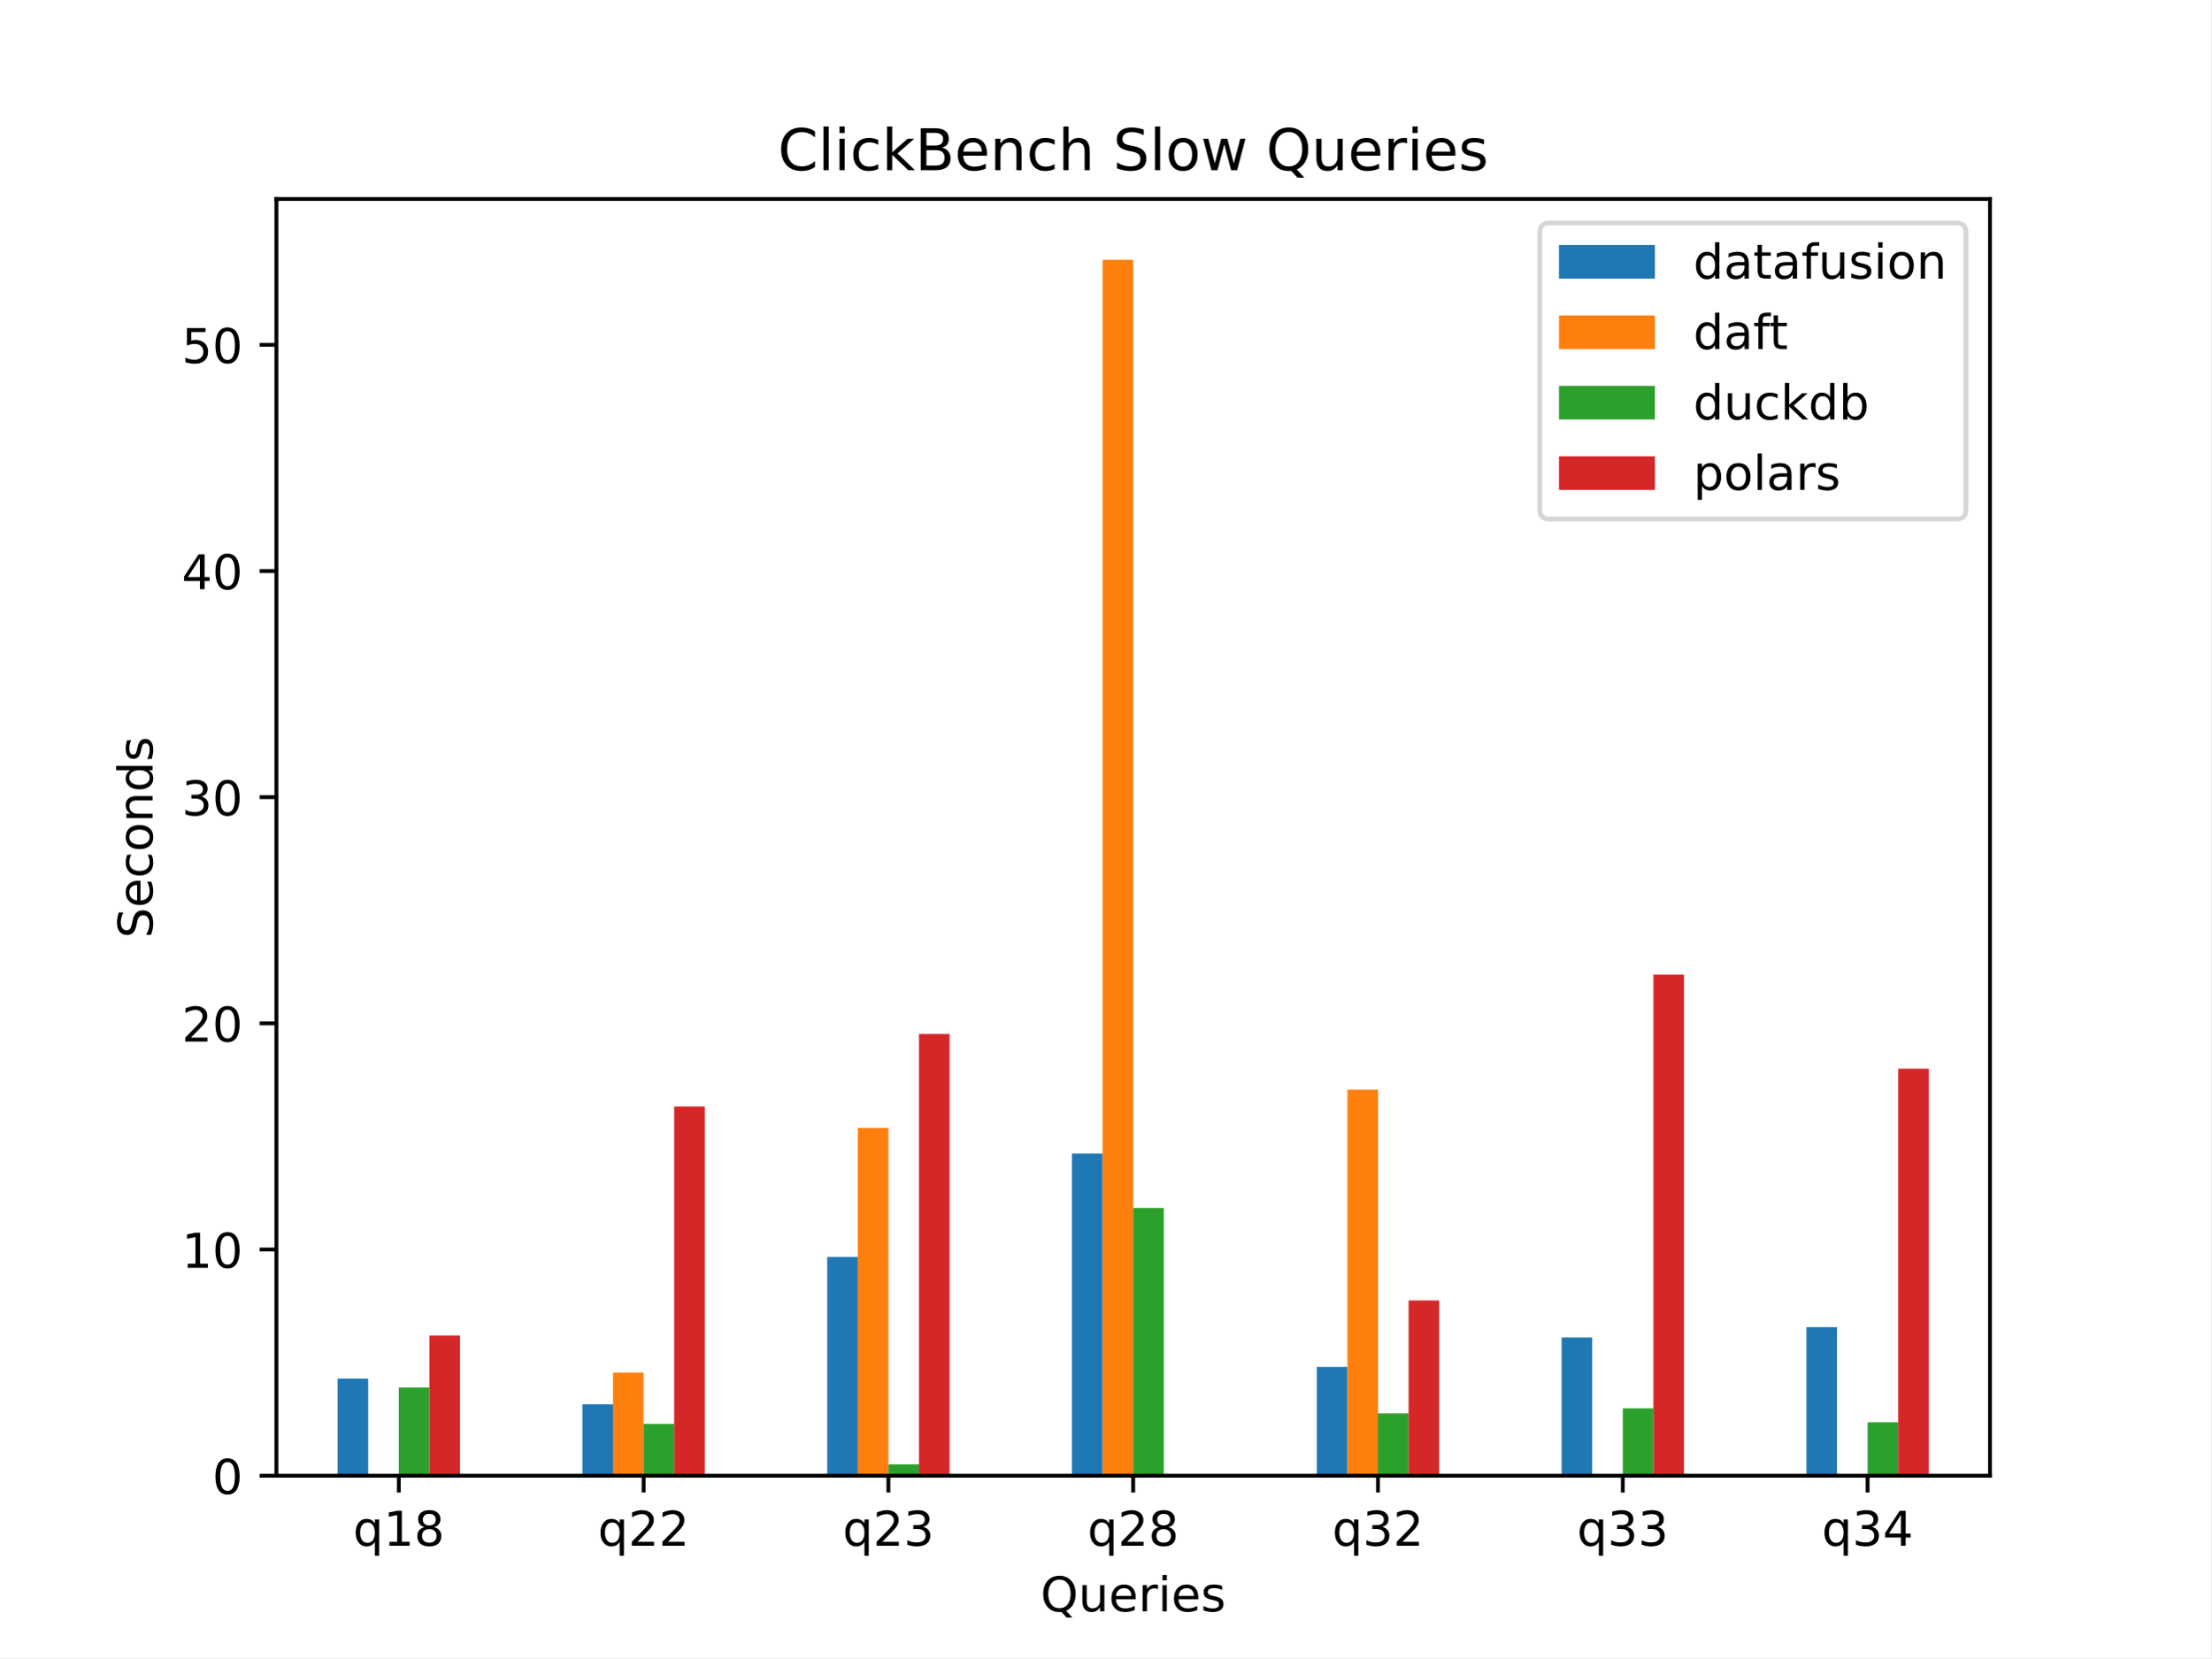
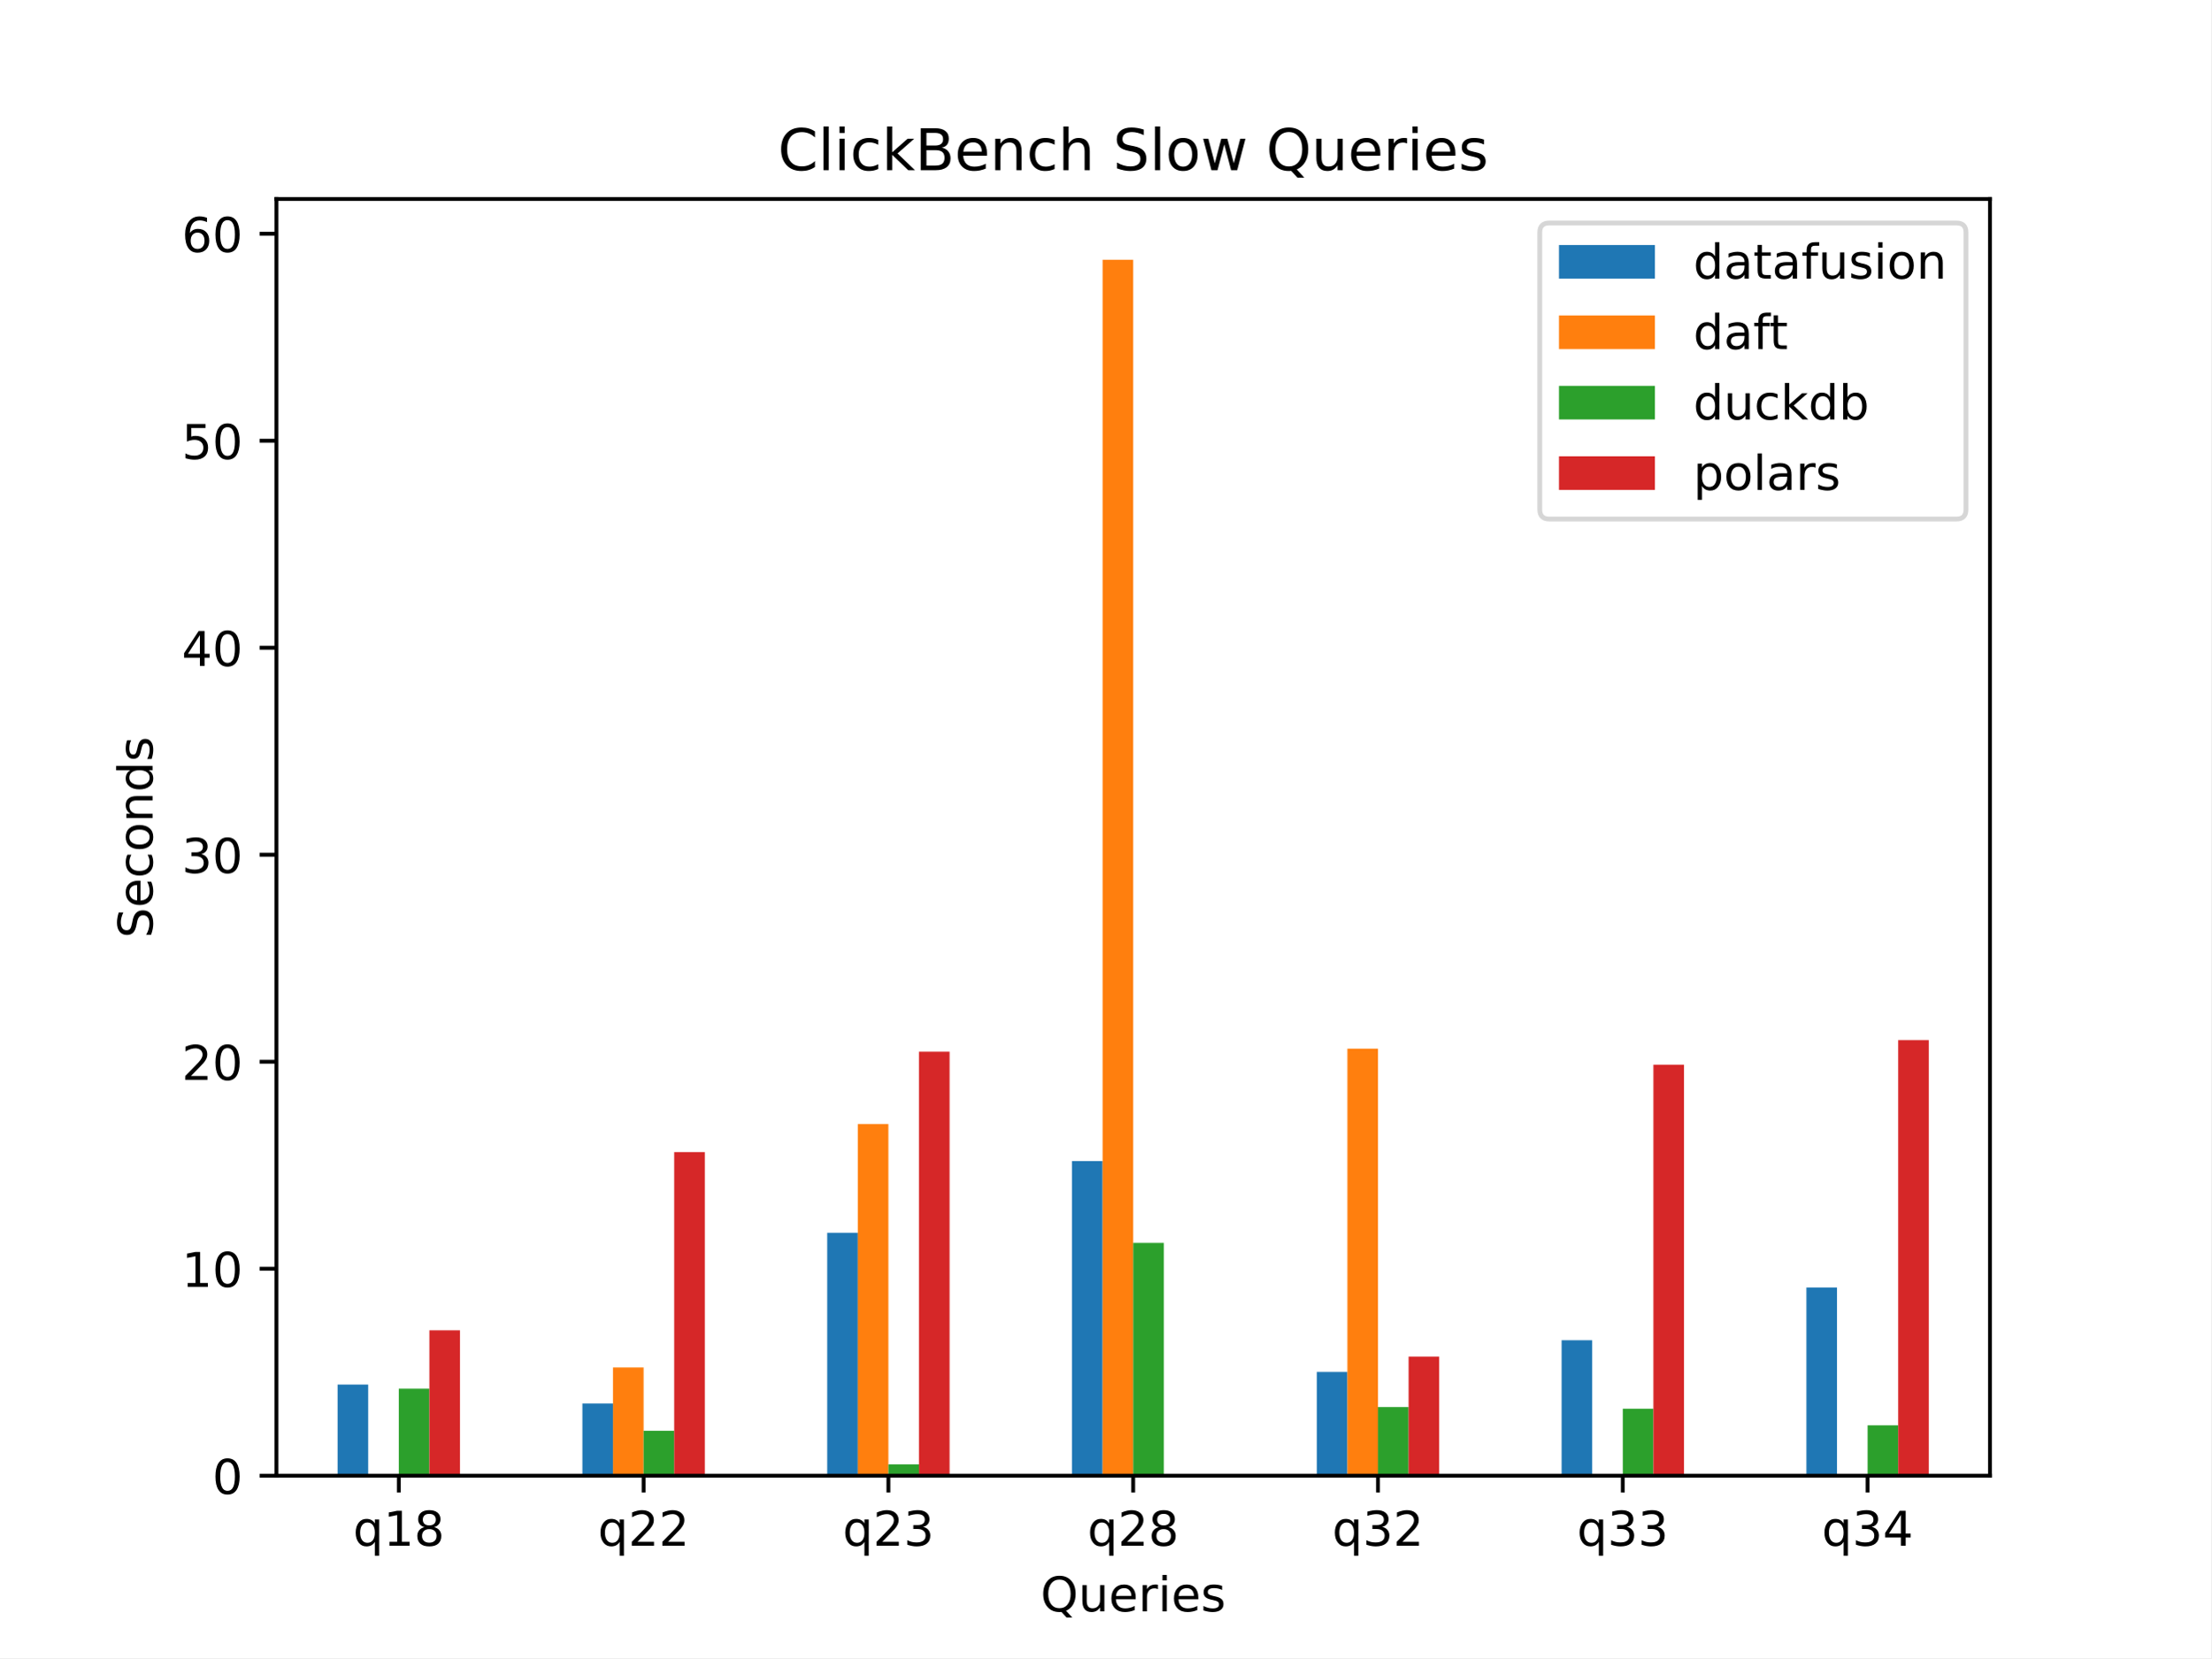
<svg xmlns="http://www.w3.org/2000/svg" xmlns:xlink="http://www.w3.org/1999/xlink" width="460.8pt" height="345.6pt" viewBox="0 0 460.8 345.6" version="1.1">
  <defs>
    <style type="text/css">*{stroke-linejoin: round; stroke-linecap: butt}</style>
  </defs>
  <g id="figure_1">
    <g id="patch_1">
      <path d="M 0 345.6  L 460.8 345.6  L 460.8 0  L 0 0  z " style="fill: #ffffff" />
    </g>
    <g id="axes_1">
      <g id="patch_2">
        <path d="M 57.6 307.584  L 414.72 307.584  L 414.72 41.472  L 57.6 41.472  z " style="fill: #ffffff" />
      </g>
      <g id="patch_3">
-         <path d="M 70.354 307.584  L 76.731 307.584  L 76.731 287.339  L 70.354 287.339  z " clip-path="url(#p9c52e2e7bb)" style="fill: #1f77b4" />
+         <path d="M 70.354 307.584  L 76.731 307.584  L 76.731 288.587  L 70.354 288.587  z " clip-path="url(#pa909438ff8)" style="fill: #1f77b4" />
      </g>
      <g id="patch_4">
-         <path d="M 121.371 307.584  L 127.749 307.584  L 127.749 292.708  L 121.371 292.708  z " clip-path="url(#p9c52e2e7bb)" style="fill: #1f77b4" />
+         <path d="M 121.371 307.584  L 127.749 307.584  L 127.749 292.538  L 121.371 292.538  z " clip-path="url(#pa909438ff8)" style="fill: #1f77b4" />
      </g>
      <g id="patch_5">
-         <path d="M 172.389 307.584  L 178.766 307.584  L 178.766 261.997  L 172.389 261.997  z " clip-path="url(#p9c52e2e7bb)" style="fill: #1f77b4" />
+         <path d="M 172.389 307.584  L 178.766 307.584  L 178.766 256.97  L 172.389 256.97  z " clip-path="url(#pa909438ff8)" style="fill: #1f77b4" />
      </g>
      <g id="patch_6">
-         <path d="M 223.406 307.584  L 229.783 307.584  L 229.783 240.425  L 223.406 240.425  z " clip-path="url(#p9c52e2e7bb)" style="fill: #1f77b4" />
+         <path d="M 223.406 307.584  L 229.783 307.584  L 229.783 242.016  L 223.406 242.016  z " clip-path="url(#pa909438ff8)" style="fill: #1f77b4" />
      </g>
      <g id="patch_7">
-         <path d="M 274.423 307.584  L 280.8 307.584  L 280.8 284.908  L 274.423 284.908  z " clip-path="url(#p9c52e2e7bb)" style="fill: #1f77b4" />
+         <path d="M 274.423 307.584  L 280.8 307.584  L 280.8 285.959  L 274.423 285.959  z " clip-path="url(#pa909438ff8)" style="fill: #1f77b4" />
      </g>
      <g id="patch_8">
-         <path d="M 325.44 307.584  L 331.817 307.584  L 331.817 278.762  L 325.44 278.762  z " clip-path="url(#p9c52e2e7bb)" style="fill: #1f77b4" />
+         <path d="M 325.44 307.584  L 331.817 307.584  L 331.817 279.345  L 325.44 279.345  z " clip-path="url(#pa909438ff8)" style="fill: #1f77b4" />
      </g>
      <g id="patch_9">
-         <path d="M 376.457 307.584  L 382.834 307.584  L 382.834 276.616  L 376.457 276.616  z " clip-path="url(#p9c52e2e7bb)" style="fill: #1f77b4" />
+         <path d="M 376.457 307.584  L 382.834 307.584  L 382.834 268.373  L 376.457 268.373  z " clip-path="url(#pa909438ff8)" style="fill: #1f77b4" />
      </g>
      <g id="patch_10">
-         <path d="M 76.731 307.584  L 83.109 307.584  L 83.109 307.584  L 76.731 307.584  z " clip-path="url(#p9c52e2e7bb)" style="fill: #ff7f0e" />
+         <path d="M 76.731 307.584  L 83.109 307.584  L 83.109 307.584  L 76.731 307.584  z " clip-path="url(#pa909438ff8)" style="fill: #ff7f0e" />
      </g>
      <g id="patch_11">
-         <path d="M 127.749 307.584  L 134.126 307.584  L 134.126 286.102  L 127.749 286.102  z " clip-path="url(#p9c52e2e7bb)" style="fill: #ff7f0e" />
+         <path d="M 127.749 307.584  L 134.126 307.584  L 134.126 285.026  L 127.749 285.026  z " clip-path="url(#pa909438ff8)" style="fill: #ff7f0e" />
      </g>
      <g id="patch_12">
-         <path d="M 178.766 307.584  L 185.143 307.584  L 185.143 235.109  L 178.766 235.109  z " clip-path="url(#p9c52e2e7bb)" style="fill: #ff7f0e" />
+         <path d="M 178.766 307.584  L 185.143 307.584  L 185.143 234.3  L 178.766 234.3  z " clip-path="url(#pa909438ff8)" style="fill: #ff7f0e" />
      </g>
      <g id="patch_13">
-         <path d="M 229.783 307.584  L 236.16 307.584  L 236.16 54.144  L 229.783 54.144  z " clip-path="url(#p9c52e2e7bb)" style="fill: #ff7f0e" />
+         <path d="M 229.783 307.584  L 236.16 307.584  L 236.16 54.144  L 229.783 54.144  z " clip-path="url(#pa909438ff8)" style="fill: #ff7f0e" />
      </g>
      <g id="patch_14">
-         <path d="M 280.8 307.584  L 287.177 307.584  L 287.177 227.132  L 280.8 227.132  z " clip-path="url(#p9c52e2e7bb)" style="fill: #ff7f0e" />
+         <path d="M 280.8 307.584  L 287.177 307.584  L 287.177 218.577  L 280.8 218.577  z " clip-path="url(#pa909438ff8)" style="fill: #ff7f0e" />
      </g>
      <g id="patch_15">
-         <path d="M 331.817 307.584  L 338.194 307.584  L 338.194 307.584  L 331.817 307.584  z " clip-path="url(#p9c52e2e7bb)" style="fill: #ff7f0e" />
+         <path d="M 331.817 307.584  L 338.194 307.584  L 338.194 307.584  L 331.817 307.584  z " clip-path="url(#pa909438ff8)" style="fill: #ff7f0e" />
      </g>
      <g id="patch_16">
-         <path d="M 382.834 307.584  L 389.211 307.584  L 389.211 307.584  L 382.834 307.584  z " clip-path="url(#p9c52e2e7bb)" style="fill: #ff7f0e" />
+         <path d="M 382.834 307.584  L 389.211 307.584  L 389.211 307.584  L 382.834 307.584  z " clip-path="url(#pa909438ff8)" style="fill: #ff7f0e" />
      </g>
      <g id="patch_17">
-         <path d="M 83.109 307.584  L 89.486 307.584  L 89.486 289.203  L 83.109 289.203  z " clip-path="url(#p9c52e2e7bb)" style="fill: #2ca02c" />
+         <path d="M 83.109 307.584  L 89.486 307.584  L 89.486 289.449  L 83.109 289.449  z " clip-path="url(#pa909438ff8)" style="fill: #2ca02c" />
      </g>
      <g id="patch_18">
-         <path d="M 134.126 307.584  L 140.503 307.584  L 140.503 296.79  L 134.126 296.79  z " clip-path="url(#p9c52e2e7bb)" style="fill: #2ca02c" />
+         <path d="M 134.126 307.584  L 140.503 307.584  L 140.503 298.22  L 134.126 298.22  z " clip-path="url(#pa909438ff8)" style="fill: #2ca02c" />
      </g>
      <g id="patch_19">
-         <path d="M 185.143 307.584  L 191.52 307.584  L 191.52 305.221  L 185.143 305.221  z " clip-path="url(#p9c52e2e7bb)" style="fill: #2ca02c" />
+         <path d="M 185.143 307.584  L 191.52 307.584  L 191.52 305.216  L 185.143 305.216  z " clip-path="url(#pa909438ff8)" style="fill: #2ca02c" />
      </g>
      <g id="patch_20">
-         <path d="M 236.16 307.584  L 242.537 307.584  L 242.537 251.787  L 236.16 251.787  z " clip-path="url(#p9c52e2e7bb)" style="fill: #2ca02c" />
+         <path d="M 236.16 307.584  L 242.537 307.584  L 242.537 259.056  L 236.16 259.056  z " clip-path="url(#pa909438ff8)" style="fill: #2ca02c" />
      </g>
      <g id="patch_21">
-         <path d="M 287.177 307.584  L 293.554 307.584  L 293.554 294.592  L 287.177 294.592  z " clip-path="url(#p9c52e2e7bb)" style="fill: #2ca02c" />
+         <path d="M 287.177 307.584  L 293.554 307.584  L 293.554 293.272  L 287.177 293.272  z " clip-path="url(#pa909438ff8)" style="fill: #2ca02c" />
      </g>
      <g id="patch_22">
-         <path d="M 338.194 307.584  L 344.571 307.584  L 344.571 293.538  L 338.194 293.538  z " clip-path="url(#p9c52e2e7bb)" style="fill: #2ca02c" />
+         <path d="M 338.194 307.584  L 344.571 307.584  L 344.571 293.636  L 338.194 293.636  z " clip-path="url(#pa909438ff8)" style="fill: #2ca02c" />
      </g>
      <g id="patch_23">
-         <path d="M 389.211 307.584  L 395.589 307.584  L 395.589 296.45  L 389.211 296.45  z " clip-path="url(#p9c52e2e7bb)" style="fill: #2ca02c" />
+         <path d="M 389.211 307.584  L 395.589 307.584  L 395.589 297.079  L 389.211 297.079  z " clip-path="url(#pa909438ff8)" style="fill: #2ca02c" />
      </g>
      <g id="patch_24">
-         <path d="M 89.486 307.584  L 95.863 307.584  L 95.863 278.375  L 89.486 278.375  z " clip-path="url(#p9c52e2e7bb)" style="fill: #d62728" />
+         <path d="M 89.486 307.584  L 95.863 307.584  L 95.863 277.284  L 89.486 277.284  z " clip-path="url(#pa909438ff8)" style="fill: #d62728" />
      </g>
      <g id="patch_25">
-         <path d="M 140.503 307.584  L 146.88 307.584  L 146.88 230.632  L 140.503 230.632  z " clip-path="url(#p9c52e2e7bb)" style="fill: #d62728" />
+         <path d="M 140.503 307.584  L 146.88 307.584  L 146.88 240.131  L 140.503 240.131  z " clip-path="url(#pa909438ff8)" style="fill: #d62728" />
      </g>
      <g id="patch_26">
-         <path d="M 191.52 307.584  L 197.897 307.584  L 197.897 215.52  L 191.52 215.52  z " clip-path="url(#p9c52e2e7bb)" style="fill: #d62728" />
+         <path d="M 191.52 307.584  L 197.897 307.584  L 197.897 219.202  L 191.52 219.202  z " clip-path="url(#pa909438ff8)" style="fill: #d62728" />
      </g>
      <g id="patch_27">
-         <path d="M 242.537 307.584  L 248.914 307.584  L 248.914 307.584  L 242.537 307.584  z " clip-path="url(#p9c52e2e7bb)" style="fill: #d62728" />
+         <path d="M 242.537 307.584  L 248.914 307.584  L 248.914 307.584  L 242.537 307.584  z " clip-path="url(#pa909438ff8)" style="fill: #d62728" />
      </g>
      <g id="patch_28">
-         <path d="M 293.554 307.584  L 299.931 307.584  L 299.931 271.049  L 293.554 271.049  z " clip-path="url(#p9c52e2e7bb)" style="fill: #d62728" />
+         <path d="M 293.554 307.584  L 299.931 307.584  L 299.931 282.776  L 293.554 282.776  z " clip-path="url(#pa909438ff8)" style="fill: #d62728" />
      </g>
      <g id="patch_29">
-         <path d="M 344.571 307.584  L 350.949 307.584  L 350.949 203.141  L 344.571 203.141  z " clip-path="url(#p9c52e2e7bb)" style="fill: #d62728" />
+         <path d="M 344.571 307.584  L 350.949 307.584  L 350.949 221.928  L 344.571 221.928  z " clip-path="url(#pa909438ff8)" style="fill: #d62728" />
      </g>
      <g id="patch_30">
-         <path d="M 395.589 307.584  L 401.966 307.584  L 401.966 222.741  L 395.589 222.741  z " clip-path="url(#p9c52e2e7bb)" style="fill: #d62728" />
+         <path d="M 395.589 307.584  L 401.966 307.584  L 401.966 216.803  L 395.589 216.803  z " clip-path="url(#pa909438ff8)" style="fill: #d62728" />
      </g>
      <g id="matplotlib.axis_1">
        <g id="xtick_1">
          <g id="line2d_1">
            <defs>
-               <path id="m1f444f00a4" d="M 0 0  L 0 3.5  " style="stroke: #000000; stroke-width: 0.8" />
-             </defs>
-             <g>
-               <use xlink:href="#m1f444f00a4" x="83.109" y="307.584" style="stroke: #000000; stroke-width: 0.8" />
+               <path id="m9eba7b750e" d="M 0 0  L 0 3.5  " style="stroke: #000000; stroke-width: 0.8" />
+             </defs>
+             <g>
+               <use xlink:href="#m9eba7b750e" x="83.109" y="307.584" style="stroke: #000000; stroke-width: 0.8" />
            </g>
          </g>
          <g id="text_1">
            <g transform="translate(73.57185 322.1824) scale(0.1 -0.1)">
              <defs>
                <path id="DejaVuSans-71" d="M 947 1747  Q 947 1113 1208 752  Q 1469 391 1925 391  Q 2381 391 2643 752  Q 2906 1113 2906 1747  Q 2906 2381 2643 2742  Q 2381 3103 1925 3103  Q 1469 3103 1208 2742  Q 947 2381 947 1747  z M 2906 525  Q 2725 213 2448 61  Q 2172 -91 1784 -91  Q 1150 -91 751 415  Q 353 922 353 1747  Q 353 2572 751 3078  Q 1150 3584 1784 3584  Q 2172 3584 2448 3432  Q 2725 3281 2906 2969  L 2906 3500  L 3481 3500  L 3481 -1331  L 2906 -1331  L 2906 525  z " transform="scale(0.015625)" />
                <path id="DejaVuSans-31" d="M 794 531  L 1825 531  L 1825 4091  L 703 3866  L 703 4441  L 1819 4666  L 2450 4666  L 2450 531  L 3481 531  L 3481 0  L 794 0  L 794 531  z " transform="scale(0.015625)" />
                <path id="DejaVuSans-38" d="M 2034 2216  Q 1584 2216 1326 1975  Q 1069 1734 1069 1313  Q 1069 891 1326 650  Q 1584 409 2034 409  Q 2484 409 2743 651  Q 3003 894 3003 1313  Q 3003 1734 2745 1975  Q 2488 2216 2034 2216  z M 1403 2484  Q 997 2584 770 2862  Q 544 3141 544 3541  Q 544 4100 942 4425  Q 1341 4750 2034 4750  Q 2731 4750 3128 4425  Q 3525 4100 3525 3541  Q 3525 3141 3298 2862  Q 3072 2584 2669 2484  Q 3125 2378 3379 2068  Q 3634 1759 3634 1313  Q 3634 634 3220 271  Q 2806 -91 2034 -91  Q 1263 -91 848 271  Q 434 634 434 1313  Q 434 1759 690 2068  Q 947 2378 1403 2484  z M 1172 3481  Q 1172 3119 1398 2916  Q 1625 2713 2034 2713  Q 2441 2713 2670 2916  Q 2900 3119 2900 3481  Q 2900 3844 2670 4047  Q 2441 4250 2034 4250  Q 1625 4250 1398 4047  Q 1172 3844 1172 3481  z " transform="scale(0.015625)" />
              </defs>
              <use xlink:href="#DejaVuSans-71" />
              <use xlink:href="#DejaVuSans-31" transform="translate(63.47656 0)" />
              <use xlink:href="#DejaVuSans-38" transform="translate(127.0996 0)" />
            </g>
          </g>
        </g>
        <g id="xtick_2">
          <g id="line2d_2">
            <g>
-               <use xlink:href="#m1f444f00a4" x="134.126" y="307.584" style="stroke: #000000; stroke-width: 0.8" />
+               <use xlink:href="#m9eba7b750e" x="134.126" y="307.584" style="stroke: #000000; stroke-width: 0.8" />
            </g>
          </g>
          <g id="text_2">
            <g transform="translate(124.589 322.1824) scale(0.1 -0.1)">
              <defs>
                <path id="DejaVuSans-32" d="M 1228 531  L 3431 531  L 3431 0  L 469 0  L 469 531  Q 828 903 1448 1529  Q 2069 2156 2228 2338  Q 2531 2678 2651 2914  Q 2772 3150 2772 3378  Q 2772 3750 2511 3984  Q 2250 4219 1831 4219  Q 1534 4219 1204 4116  Q 875 4013 500 3803  L 500 4441  Q 881 4594 1212 4672  Q 1544 4750 1819 4750  Q 2544 4750 2975 4387  Q 3406 4025 3406 3419  Q 3406 3131 3298 2873  Q 3191 2616 2906 2266  Q 2828 2175 2409 1742  Q 1991 1309 1228 531  z " transform="scale(0.015625)" />
              </defs>
              <use xlink:href="#DejaVuSans-71" />
              <use xlink:href="#DejaVuSans-32" transform="translate(63.47656 0)" />
              <use xlink:href="#DejaVuSans-32" transform="translate(127.0996 0)" />
            </g>
          </g>
        </g>
        <g id="xtick_3">
          <g id="line2d_3">
            <g>
-               <use xlink:href="#m1f444f00a4" x="185.143" y="307.584" style="stroke: #000000; stroke-width: 0.8" />
+               <use xlink:href="#m9eba7b750e" x="185.143" y="307.584" style="stroke: #000000; stroke-width: 0.8" />
            </g>
          </g>
          <g id="text_3">
            <g transform="translate(175.6061 322.1824) scale(0.1 -0.1)">
              <defs>
                <path id="DejaVuSans-33" d="M 2597 2516  Q 3050 2419 3304 2112  Q 3559 1806 3559 1356  Q 3559 666 3084 287  Q 2609 -91 1734 -91  Q 1441 -91 1130 -33  Q 819 25 488 141  L 488 750  Q 750 597 1062 519  Q 1375 441 1716 441  Q 2309 441 2620 675  Q 2931 909 2931 1356  Q 2931 1769 2642 2001  Q 2353 2234 1838 2234  L 1294 2234  L 1294 2753  L 1863 2753  Q 2328 2753 2575 2939  Q 2822 3125 2822 3475  Q 2822 3834 2567 4026  Q 2313 4219 1838 4219  Q 1578 4219 1281 4162  Q 984 4106 628 3988  L 628 4550  Q 988 4650 1302 4700  Q 1616 4750 1894 4750  Q 2613 4750 3031 4423  Q 3450 4097 3450 3541  Q 3450 3153 3228 2886  Q 3006 2619 2597 2516  z " transform="scale(0.015625)" />
              </defs>
              <use xlink:href="#DejaVuSans-71" />
              <use xlink:href="#DejaVuSans-32" transform="translate(63.47656 0)" />
              <use xlink:href="#DejaVuSans-33" transform="translate(127.0996 0)" />
            </g>
          </g>
        </g>
        <g id="xtick_4">
          <g id="line2d_4">
            <g>
-               <use xlink:href="#m1f444f00a4" x="236.16" y="307.584" style="stroke: #000000; stroke-width: 0.8" />
+               <use xlink:href="#m9eba7b750e" x="236.16" y="307.584" style="stroke: #000000; stroke-width: 0.8" />
            </g>
          </g>
          <g id="text_4">
            <g transform="translate(226.6233 322.1824) scale(0.1 -0.1)">
              <use xlink:href="#DejaVuSans-71" />
              <use xlink:href="#DejaVuSans-32" transform="translate(63.47656 0)" />
              <use xlink:href="#DejaVuSans-38" transform="translate(127.0996 0)" />
            </g>
          </g>
        </g>
        <g id="xtick_5">
          <g id="line2d_5">
            <g>
-               <use xlink:href="#m1f444f00a4" x="287.177" y="307.584" style="stroke: #000000; stroke-width: 0.8" />
+               <use xlink:href="#m9eba7b750e" x="287.177" y="307.584" style="stroke: #000000; stroke-width: 0.8" />
            </g>
          </g>
          <g id="text_5">
            <g transform="translate(277.6404 322.1824) scale(0.1 -0.1)">
              <use xlink:href="#DejaVuSans-71" />
              <use xlink:href="#DejaVuSans-33" transform="translate(63.47656 0)" />
              <use xlink:href="#DejaVuSans-32" transform="translate(127.0996 0)" />
            </g>
          </g>
        </g>
        <g id="xtick_6">
          <g id="line2d_6">
            <g>
-               <use xlink:href="#m1f444f00a4" x="338.194" y="307.584" style="stroke: #000000; stroke-width: 0.8" />
+               <use xlink:href="#m9eba7b750e" x="338.194" y="307.584" style="stroke: #000000; stroke-width: 0.8" />
            </g>
          </g>
          <g id="text_6">
            <g transform="translate(328.6576 322.1824) scale(0.1 -0.1)">
              <use xlink:href="#DejaVuSans-71" />
              <use xlink:href="#DejaVuSans-33" transform="translate(63.47656 0)" />
              <use xlink:href="#DejaVuSans-33" transform="translate(127.0996 0)" />
            </g>
          </g>
        </g>
        <g id="xtick_7">
          <g id="line2d_7">
            <g>
-               <use xlink:href="#m1f444f00a4" x="389.211" y="307.584" style="stroke: #000000; stroke-width: 0.8" />
+               <use xlink:href="#m9eba7b750e" x="389.211" y="307.584" style="stroke: #000000; stroke-width: 0.8" />
            </g>
          </g>
          <g id="text_7">
            <g transform="translate(379.6747 322.1824) scale(0.1 -0.1)">
              <defs>
                <path id="DejaVuSans-34" d="M 2419 4116  L 825 1625  L 2419 1625  L 2419 4116  z M 2253 4666  L 3047 4666  L 3047 1625  L 3713 1625  L 3713 1100  L 3047 1100  L 3047 0  L 2419 0  L 2419 1100  L 313 1100  L 313 1709  L 2253 4666  z " transform="scale(0.015625)" />
              </defs>
              <use xlink:href="#DejaVuSans-71" />
              <use xlink:href="#DejaVuSans-33" transform="translate(63.47656 0)" />
              <use xlink:href="#DejaVuSans-34" transform="translate(127.0996 0)" />
            </g>
          </g>
        </g>
        <g id="text_8">
          <g transform="translate(216.853 335.8606) scale(0.1 -0.1)">
            <defs>
              <path id="DejaVuSans-51" d="M 2522 4238  Q 1834 4238 1429 3725  Q 1025 3213 1025 2328  Q 1025 1447 1429 934  Q 1834 422 2522 422  Q 3209 422 3611 934  Q 4013 1447 4013 2328  Q 4013 3213 3611 3725  Q 3209 4238 2522 4238  z M 3406 84  L 4238 -825  L 3475 -825  L 2784 -78  Q 2681 -84 2626 -87  Q 2572 -91 2522 -91  Q 1538 -91 948 567  Q 359 1225 359 2328  Q 359 3434 948 4092  Q 1538 4750 2522 4750  Q 3503 4750 4090 4092  Q 4678 3434 4678 2328  Q 4678 1516 4351 937  Q 4025 359 3406 84  z " transform="scale(0.015625)" />
              <path id="DejaVuSans-75" d="M 544 1381  L 544 3500  L 1119 3500  L 1119 1403  Q 1119 906 1312 657  Q 1506 409 1894 409  Q 2359 409 2629 706  Q 2900 1003 2900 1516  L 2900 3500  L 3475 3500  L 3475 0  L 2900 0  L 2900 538  Q 2691 219 2414 64  Q 2138 -91 1772 -91  Q 1169 -91 856 284  Q 544 659 544 1381  z M 1991 3584  L 1991 3584  z " transform="scale(0.015625)" />
              <path id="DejaVuSans-65" d="M 3597 1894  L 3597 1613  L 953 1613  Q 991 1019 1311 708  Q 1631 397 2203 397  Q 2534 397 2845 478  Q 3156 559 3463 722  L 3463 178  Q 3153 47 2828 -22  Q 2503 -91 2169 -91  Q 1331 -91 842 396  Q 353 884 353 1716  Q 353 2575 817 3079  Q 1281 3584 2069 3584  Q 2775 3584 3186 3129  Q 3597 2675 3597 1894  z M 3022 2063  Q 3016 2534 2758 2815  Q 2500 3097 2075 3097  Q 1594 3097 1305 2825  Q 1016 2553 972 2059  L 3022 2063  z " transform="scale(0.015625)" />
              <path id="DejaVuSans-72" d="M 2631 2963  Q 2534 3019 2420 3045  Q 2306 3072 2169 3072  Q 1681 3072 1420 2755  Q 1159 2438 1159 1844  L 1159 0  L 581 0  L 581 3500  L 1159 3500  L 1159 2956  Q 1341 3275 1631 3429  Q 1922 3584 2338 3584  Q 2397 3584 2469 3576  Q 2541 3569 2628 3553  L 2631 2963  z " transform="scale(0.015625)" />
              <path id="DejaVuSans-69" d="M 603 3500  L 1178 3500  L 1178 0  L 603 0  L 603 3500  z M 603 4863  L 1178 4863  L 1178 4134  L 603 4134  L 603 4863  z " transform="scale(0.015625)" />
              <path id="DejaVuSans-73" d="M 2834 3397  L 2834 2853  Q 2591 2978 2328 3040  Q 2066 3103 1784 3103  Q 1356 3103 1142 2972  Q 928 2841 928 2578  Q 928 2378 1081 2264  Q 1234 2150 1697 2047  L 1894 2003  Q 2506 1872 2764 1633  Q 3022 1394 3022 966  Q 3022 478 2636 193  Q 2250 -91 1575 -91  Q 1294 -91 989 -36  Q 684 19 347 128  L 347 722  Q 666 556 975 473  Q 1284 391 1588 391  Q 1994 391 2212 530  Q 2431 669 2431 922  Q 2431 1156 2273 1281  Q 2116 1406 1581 1522  L 1381 1569  Q 847 1681 609 1914  Q 372 2147 372 2553  Q 372 3047 722 3315  Q 1072 3584 1716 3584  Q 2034 3584 2315 3537  Q 2597 3491 2834 3397  z " transform="scale(0.015625)" />
            </defs>
            <use xlink:href="#DejaVuSans-51" />
            <use xlink:href="#DejaVuSans-75" transform="translate(78.71094 0)" />
            <use xlink:href="#DejaVuSans-65" transform="translate(142.0898 0)" />
            <use xlink:href="#DejaVuSans-72" transform="translate(203.6133 0)" />
            <use xlink:href="#DejaVuSans-69" transform="translate(244.7266 0)" />
            <use xlink:href="#DejaVuSans-65" transform="translate(272.5098 0)" />
            <use xlink:href="#DejaVuSans-73" transform="translate(334.0332 0)" />
          </g>
        </g>
      </g>
      <g id="matplotlib.axis_2">
        <g id="ytick_1">
          <g id="line2d_8">
            <defs>
-               <path id="mb35cd1baf7" d="M 0 0  L -3.5 0  " style="stroke: #000000; stroke-width: 0.8" />
-             </defs>
-             <g>
-               <use xlink:href="#mb35cd1baf7" x="57.6" y="307.584" style="stroke: #000000; stroke-width: 0.8" />
+               <path id="m7fce1169d0" d="M 0 0  L -3.5 0  " style="stroke: #000000; stroke-width: 0.8" />
+             </defs>
+             <g>
+               <use xlink:href="#m7fce1169d0" x="57.6" y="307.584" style="stroke: #000000; stroke-width: 0.8" />
            </g>
          </g>
          <g id="text_9">
            <g transform="translate(44.2375 311.3832) scale(0.1 -0.1)">
              <defs>
                <path id="DejaVuSans-30" d="M 2034 4250  Q 1547 4250 1301 3770  Q 1056 3291 1056 2328  Q 1056 1369 1301 889  Q 1547 409 2034 409  Q 2525 409 2770 889  Q 3016 1369 3016 2328  Q 3016 3291 2770 3770  Q 2525 4250 2034 4250  z M 2034 4750  Q 2819 4750 3233 4129  Q 3647 3509 3647 2328  Q 3647 1150 3233 529  Q 2819 -91 2034 -91  Q 1250 -91 836 529  Q 422 1150 422 2328  Q 422 3509 836 4129  Q 1250 4750 2034 4750  z " transform="scale(0.015625)" />
              </defs>
              <use xlink:href="#DejaVuSans-30" />
            </g>
          </g>
        </g>
        <g id="ytick_2">
          <g id="line2d_9">
            <g>
-               <use xlink:href="#mb35cd1baf7" x="57.6" y="260.44" style="stroke: #000000; stroke-width: 0.8" />
+               <use xlink:href="#m7fce1169d0" x="57.6" y="264.44" style="stroke: #000000; stroke-width: 0.8" />
            </g>
          </g>
          <g id="text_10">
-             <g transform="translate(37.875 264.2397) scale(0.1 -0.1)">
+             <g transform="translate(37.875 268.2393) scale(0.1 -0.1)">
              <use xlink:href="#DejaVuSans-31" />
              <use xlink:href="#DejaVuSans-30" transform="translate(63.62305 0)" />
            </g>
          </g>
        </g>
        <g id="ytick_3">
          <g id="line2d_10">
            <g>
-               <use xlink:href="#mb35cd1baf7" x="57.6" y="213.297" style="stroke: #000000; stroke-width: 0.8" />
+               <use xlink:href="#m7fce1169d0" x="57.6" y="221.296" style="stroke: #000000; stroke-width: 0.8" />
            </g>
          </g>
          <g id="text_11">
-             <g transform="translate(37.875 217.0962) scale(0.1 -0.1)">
+             <g transform="translate(37.875 225.0954) scale(0.1 -0.1)">
              <use xlink:href="#DejaVuSans-32" />
              <use xlink:href="#DejaVuSans-30" transform="translate(63.62305 0)" />
            </g>
          </g>
        </g>
        <g id="ytick_4">
          <g id="line2d_11">
            <g>
-               <use xlink:href="#mb35cd1baf7" x="57.6" y="166.153" style="stroke: #000000; stroke-width: 0.8" />
+               <use xlink:href="#m7fce1169d0" x="57.6" y="178.152" style="stroke: #000000; stroke-width: 0.8" />
            </g>
          </g>
          <g id="text_12">
-             <g transform="translate(37.875 169.9527) scale(0.1 -0.1)">
+             <g transform="translate(37.875 181.9515) scale(0.1 -0.1)">
              <use xlink:href="#DejaVuSans-33" />
              <use xlink:href="#DejaVuSans-30" transform="translate(63.62305 0)" />
            </g>
          </g>
        </g>
        <g id="ytick_5">
          <g id="line2d_12">
            <g>
-               <use xlink:href="#mb35cd1baf7" x="57.6" y="119.01" style="stroke: #000000; stroke-width: 0.8" />
+               <use xlink:href="#m7fce1169d0" x="57.6" y="135.008" style="stroke: #000000; stroke-width: 0.8" />
            </g>
          </g>
          <g id="text_13">
-             <g transform="translate(37.875 122.8092) scale(0.1 -0.1)">
+             <g transform="translate(37.875 138.8075) scale(0.1 -0.1)">
              <use xlink:href="#DejaVuSans-34" />
              <use xlink:href="#DejaVuSans-30" transform="translate(63.62305 0)" />
            </g>
          </g>
        </g>
        <g id="ytick_6">
          <g id="line2d_13">
            <g>
-               <use xlink:href="#mb35cd1baf7" x="57.6" y="71.866" style="stroke: #000000; stroke-width: 0.8" />
+               <use xlink:href="#m7fce1169d0" x="57.6" y="91.864" style="stroke: #000000; stroke-width: 0.8" />
            </g>
          </g>
          <g id="text_14">
-             <g transform="translate(37.875 75.66566) scale(0.1 -0.1)">
+             <g transform="translate(37.875 95.66363) scale(0.1 -0.1)">
              <defs>
                <path id="DejaVuSans-35" d="M 691 4666  L 3169 4666  L 3169 4134  L 1269 4134  L 1269 2991  Q 1406 3038 1543 3061  Q 1681 3084 1819 3084  Q 2600 3084 3056 2656  Q 3513 2228 3513 1497  Q 3513 744 3044 326  Q 2575 -91 1722 -91  Q 1428 -91 1123 -41  Q 819 9 494 109  L 494 744  Q 775 591 1075 516  Q 1375 441 1709 441  Q 2250 441 2565 725  Q 2881 1009 2881 1497  Q 2881 1984 2565 2268  Q 2250 2553 1709 2553  Q 1456 2553 1204 2497  Q 953 2441 691 2322  L 691 4666  z " transform="scale(0.015625)" />
              </defs>
              <use xlink:href="#DejaVuSans-35" />
              <use xlink:href="#DejaVuSans-30" transform="translate(63.62305 0)" />
            </g>
          </g>
        </g>
-         <g id="text_15">
+         <g id="ytick_7">
+           <g id="line2d_14">
+             <g>
+               <use xlink:href="#m7fce1169d0" x="57.6" y="48.72" style="stroke: #000000; stroke-width: 0.8" />
+             </g>
+           </g>
+           <g id="text_15">
+             <g transform="translate(37.875 52.51971) scale(0.1 -0.1)">
+               <defs>
+                 <path id="DejaVuSans-36" d="M 2113 2584  Q 1688 2584 1439 2293  Q 1191 2003 1191 1497  Q 1191 994 1439 701  Q 1688 409 2113 409  Q 2538 409 2786 701  Q 3034 994 3034 1497  Q 3034 2003 2786 2293  Q 2538 2584 2113 2584  z M 3366 4563  L 3366 3988  Q 3128 4100 2886 4159  Q 2644 4219 2406 4219  Q 1781 4219 1451 3797  Q 1122 3375 1075 2522  Q 1259 2794 1537 2939  Q 1816 3084 2150 3084  Q 2853 3084 3261 2657  Q 3669 2231 3669 1497  Q 3669 778 3244 343  Q 2819 -91 2113 -91  Q 1303 -91 875 529  Q 447 1150 447 2328  Q 447 3434 972 4092  Q 1497 4750 2381 4750  Q 2619 4750 2861 4703  Q 3103 4656 3366 4563  z " transform="scale(0.015625)" />
+               </defs>
+               <use xlink:href="#DejaVuSans-36" />
+               <use xlink:href="#DejaVuSans-30" transform="translate(63.62305 0)" />
+             </g>
+           </g>
+         </g>
+         <g id="text_16">
          <g transform="translate(31.79531 195.535) rotate(-90) scale(0.1 -0.1)">
            <defs>
              <path id="DejaVuSans-53" d="M 3425 4513  L 3425 3897  Q 3066 4069 2747 4153  Q 2428 4238 2131 4238  Q 1616 4238 1336 4038  Q 1056 3838 1056 3469  Q 1056 3159 1242 3001  Q 1428 2844 1947 2747  L 2328 2669  Q 3034 2534 3370 2195  Q 3706 1856 3706 1288  Q 3706 609 3251 259  Q 2797 -91 1919 -91  Q 1588 -91 1214 -16  Q 841 59 441 206  L 441 856  Q 825 641 1194 531  Q 1563 422 1919 422  Q 2459 422 2753 634  Q 3047 847 3047 1241  Q 3047 1584 2836 1778  Q 2625 1972 2144 2069  L 1759 2144  Q 1053 2284 737 2584  Q 422 2884 422 3419  Q 422 4038 858 4394  Q 1294 4750 2059 4750  Q 2388 4750 2728 4690  Q 3069 4631 3425 4513  z " transform="scale(0.015625)" />
              <path id="DejaVuSans-63" d="M 3122 3366  L 3122 2828  Q 2878 2963 2633 3030  Q 2388 3097 2138 3097  Q 1578 3097 1268 2742  Q 959 2388 959 1747  Q 959 1106 1268 751  Q 1578 397 2138 397  Q 2388 397 2633 464  Q 2878 531 3122 666  L 3122 134  Q 2881 22 2623 -34  Q 2366 -91 2075 -91  Q 1284 -91 818 406  Q 353 903 353 1747  Q 353 2603 823 3093  Q 1294 3584 2113 3584  Q 2378 3584 2631 3529  Q 2884 3475 3122 3366  z " transform="scale(0.015625)" />
              <path id="DejaVuSans-6f" d="M 1959 3097  Q 1497 3097 1228 2736  Q 959 2375 959 1747  Q 959 1119 1226 758  Q 1494 397 1959 397  Q 2419 397 2687 759  Q 2956 1122 2956 1747  Q 2956 2369 2687 2733  Q 2419 3097 1959 3097  z M 1959 3584  Q 2709 3584 3137 3096  Q 3566 2609 3566 1747  Q 3566 888 3137 398  Q 2709 -91 1959 -91  Q 1206 -91 779 398  Q 353 888 353 1747  Q 353 2609 779 3096  Q 1206 3584 1959 3584  z " transform="scale(0.015625)" />
              <path id="DejaVuSans-6e" d="M 3513 2113  L 3513 0  L 2938 0  L 2938 2094  Q 2938 2591 2744 2837  Q 2550 3084 2163 3084  Q 1697 3084 1428 2787  Q 1159 2491 1159 1978  L 1159 0  L 581 0  L 581 3500  L 1159 3500  L 1159 2956  Q 1366 3272 1645 3428  Q 1925 3584 2291 3584  Q 2894 3584 3203 3211  Q 3513 2838 3513 2113  z " transform="scale(0.015625)" />
              <path id="DejaVuSans-64" d="M 2906 2969  L 2906 4863  L 3481 4863  L 3481 0  L 2906 0  L 2906 525  Q 2725 213 2448 61  Q 2172 -91 1784 -91  Q 1150 -91 751 415  Q 353 922 353 1747  Q 353 2572 751 3078  Q 1150 3584 1784 3584  Q 2172 3584 2448 3432  Q 2725 3281 2906 2969  z M 947 1747  Q 947 1113 1208 752  Q 1469 391 1925 391  Q 2381 391 2643 752  Q 2906 1113 2906 1747  Q 2906 2381 2643 2742  Q 2381 3103 1925 3103  Q 1469 3103 1208 2742  Q 947 2381 947 1747  z " transform="scale(0.015625)" />
            </defs>
            <use xlink:href="#DejaVuSans-53" />
            <use xlink:href="#DejaVuSans-65" transform="translate(63.47656 0)" />
            <use xlink:href="#DejaVuSans-63" transform="translate(125 0)" />
            <use xlink:href="#DejaVuSans-6f" transform="translate(179.9805 0)" />
            <use xlink:href="#DejaVuSans-6e" transform="translate(241.1621 0)" />
            <use xlink:href="#DejaVuSans-64" transform="translate(304.541 0)" />
            <use xlink:href="#DejaVuSans-73" transform="translate(368.0176 0)" />
          </g>
        </g>
      </g>
      <g id="patch_31">
        <path d="M 57.6 307.584  L 57.6 41.472  " style="fill: none; stroke: #000000; stroke-width: 0.8; stroke-linejoin: miter; stroke-linecap: square" />
      </g>
      <g id="patch_32">
        <path d="M 414.72 307.584  L 414.72 41.472  " style="fill: none; stroke: #000000; stroke-width: 0.8; stroke-linejoin: miter; stroke-linecap: square" />
      </g>
      <g id="patch_33">
        <path d="M 57.6 307.584  L 414.72 307.584  " style="fill: none; stroke: #000000; stroke-width: 0.8; stroke-linejoin: miter; stroke-linecap: square" />
      </g>
      <g id="patch_34">
        <path d="M 57.6 41.472  L 414.72 41.472  " style="fill: none; stroke: #000000; stroke-width: 0.8; stroke-linejoin: miter; stroke-linecap: square" />
      </g>
-       <g id="text_16">
+       <g id="text_17">
        <g transform="translate(162.1144 35.472) scale(0.12 -0.12)">
          <defs>
            <path id="DejaVuSans-43" d="M 4122 4306  L 4122 3641  Q 3803 3938 3442 4084  Q 3081 4231 2675 4231  Q 1875 4231 1450 3742  Q 1025 3253 1025 2328  Q 1025 1406 1450 917  Q 1875 428 2675 428  Q 3081 428 3442 575  Q 3803 722 4122 1019  L 4122 359  Q 3791 134 3420 21  Q 3050 -91 2638 -91  Q 1578 -91 968 557  Q 359 1206 359 2328  Q 359 3453 968 4101  Q 1578 4750 2638 4750  Q 3056 4750 3426 4639  Q 3797 4528 4122 4306  z " transform="scale(0.015625)" />
            <path id="DejaVuSans-6c" d="M 603 4863  L 1178 4863  L 1178 0  L 603 0  L 603 4863  z " transform="scale(0.015625)" />
            <path id="DejaVuSans-6b" d="M 581 4863  L 1159 4863  L 1159 1991  L 2875 3500  L 3609 3500  L 1753 1863  L 3688 0  L 2938 0  L 1159 1709  L 1159 0  L 581 0  L 581 4863  z " transform="scale(0.015625)" />
            <path id="DejaVuSans-42" d="M 1259 2228  L 1259 519  L 2272 519  Q 2781 519 3026 730  Q 3272 941 3272 1375  Q 3272 1813 3026 2020  Q 2781 2228 2272 2228  L 1259 2228  z M 1259 4147  L 1259 2741  L 2194 2741  Q 2656 2741 2882 2914  Q 3109 3088 3109 3444  Q 3109 3797 2882 3972  Q 2656 4147 2194 4147  L 1259 4147  z M 628 4666  L 2241 4666  Q 2963 4666 3353 4366  Q 3744 4066 3744 3513  Q 3744 3084 3544 2831  Q 3344 2578 2956 2516  Q 3422 2416 3680 2098  Q 3938 1781 3938 1306  Q 3938 681 3513 340  Q 3088 0 2303 0  L 628 0  L 628 4666  z " transform="scale(0.015625)" />
            <path id="DejaVuSans-68" d="M 3513 2113  L 3513 0  L 2938 0  L 2938 2094  Q 2938 2591 2744 2837  Q 2550 3084 2163 3084  Q 1697 3084 1428 2787  Q 1159 2491 1159 1978  L 1159 0  L 581 0  L 581 4863  L 1159 4863  L 1159 2956  Q 1366 3272 1645 3428  Q 1925 3584 2291 3584  Q 2894 3584 3203 3211  Q 3513 2838 3513 2113  z " transform="scale(0.015625)" />
            <path id="DejaVuSans-20" transform="scale(0.015625)" />
            <path id="DejaVuSans-77" d="M 269 3500  L 844 3500  L 1563 769  L 2278 3500  L 2956 3500  L 3675 769  L 4391 3500  L 4966 3500  L 4050 0  L 3372 0  L 2619 2869  L 1863 0  L 1184 0  L 269 3500  z " transform="scale(0.015625)" />
          </defs>
          <use xlink:href="#DejaVuSans-43" />
          <use xlink:href="#DejaVuSans-6c" transform="translate(69.82422 0)" />
          <use xlink:href="#DejaVuSans-69" transform="translate(97.60742 0)" />
          <use xlink:href="#DejaVuSans-63" transform="translate(125.3906 0)" />
          <use xlink:href="#DejaVuSans-6b" transform="translate(180.3711 0)" />
          <use xlink:href="#DejaVuSans-42" transform="translate(238.2812 0)" />
          <use xlink:href="#DejaVuSans-65" transform="translate(306.8848 0)" />
          <use xlink:href="#DejaVuSans-6e" transform="translate(368.4082 0)" />
          <use xlink:href="#DejaVuSans-63" transform="translate(431.7871 0)" />
          <use xlink:href="#DejaVuSans-68" transform="translate(486.7676 0)" />
          <use xlink:href="#DejaVuSans-20" transform="translate(550.1465 0)" />
          <use xlink:href="#DejaVuSans-53" transform="translate(581.9336 0)" />
          <use xlink:href="#DejaVuSans-6c" transform="translate(645.4102 0)" />
          <use xlink:href="#DejaVuSans-6f" transform="translate(673.1934 0)" />
          <use xlink:href="#DejaVuSans-77" transform="translate(734.375 0)" />
          <use xlink:href="#DejaVuSans-20" transform="translate(816.1621 0)" />
          <use xlink:href="#DejaVuSans-51" transform="translate(847.9492 0)" />
          <use xlink:href="#DejaVuSans-75" transform="translate(926.6602 0)" />
          <use xlink:href="#DejaVuSans-65" transform="translate(990.0391 0)" />
          <use xlink:href="#DejaVuSans-72" transform="translate(1051.562 0)" />
          <use xlink:href="#DejaVuSans-69" transform="translate(1092.676 0)" />
          <use xlink:href="#DejaVuSans-65" transform="translate(1120.459 0)" />
          <use xlink:href="#DejaVuSans-73" transform="translate(1181.982 0)" />
        </g>
      </g>
      <g id="legend_1">
        <g id="patch_35">
          <path d="M 322.893 108.184  L 407.72 108.184  Q 409.72 108.184 409.72 106.184  L 409.72 48.472  Q 409.72 46.472 407.72 46.472  L 322.893 46.472  Q 320.893 46.472 320.893 48.472  L 320.893 106.184  Q 320.893 108.184 322.893 108.184  z " style="fill: #ffffff; opacity: 0.8; stroke: #cccccc; stroke-linejoin: miter" />
        </g>
        <g id="patch_36">
          <path d="M 324.893 58.07  L 344.893 58.07  L 344.893 51.07  L 324.893 51.07  z " style="fill: #1f77b4" />
        </g>
-         <g id="text_17">
+         <g id="text_18">
          <g transform="translate(352.8934 58.07044) scale(0.1 -0.1)">
            <defs>
              <path id="DejaVuSans-61" d="M 2194 1759  Q 1497 1759 1228 1600  Q 959 1441 959 1056  Q 959 750 1161 570  Q 1363 391 1709 391  Q 2188 391 2477 730  Q 2766 1069 2766 1631  L 2766 1759  L 2194 1759  z M 3341 1997  L 3341 0  L 2766 0  L 2766 531  Q 2569 213 2275 61  Q 1981 -91 1556 -91  Q 1019 -91 701 211  Q 384 513 384 1019  Q 384 1609 779 1909  Q 1175 2209 1959 2209  L 2766 2209  L 2766 2266  Q 2766 2663 2505 2880  Q 2244 3097 1772 3097  Q 1472 3097 1187 3025  Q 903 2953 641 2809  L 641 3341  Q 956 3463 1253 3523  Q 1550 3584 1831 3584  Q 2591 3584 2966 3190  Q 3341 2797 3341 1997  z " transform="scale(0.015625)" />
              <path id="DejaVuSans-74" d="M 1172 4494  L 1172 3500  L 2356 3500  L 2356 3053  L 1172 3053  L 1172 1153  Q 1172 725 1289 603  Q 1406 481 1766 481  L 2356 481  L 2356 0  L 1766 0  Q 1100 0 847 248  Q 594 497 594 1153  L 594 3053  L 172 3053  L 172 3500  L 594 3500  L 594 4494  L 1172 4494  z " transform="scale(0.015625)" />
              <path id="DejaVuSans-66" d="M 2375 4863  L 2375 4384  L 1825 4384  Q 1516 4384 1395 4259  Q 1275 4134 1275 3809  L 1275 3500  L 2222 3500  L 2222 3053  L 1275 3053  L 1275 0  L 697 0  L 697 3053  L 147 3053  L 147 3500  L 697 3500  L 697 3744  Q 697 4328 969 4595  Q 1241 4863 1831 4863  L 2375 4863  z " transform="scale(0.015625)" />
            </defs>
            <use xlink:href="#DejaVuSans-64" />
            <use xlink:href="#DejaVuSans-61" transform="translate(63.47656 0)" />
            <use xlink:href="#DejaVuSans-74" transform="translate(124.7559 0)" />
            <use xlink:href="#DejaVuSans-61" transform="translate(163.9648 0)" />
            <use xlink:href="#DejaVuSans-66" transform="translate(225.2441 0)" />
            <use xlink:href="#DejaVuSans-75" transform="translate(260.4492 0)" />
            <use xlink:href="#DejaVuSans-73" transform="translate(323.8281 0)" />
            <use xlink:href="#DejaVuSans-69" transform="translate(375.9277 0)" />
            <use xlink:href="#DejaVuSans-6f" transform="translate(403.7109 0)" />
            <use xlink:href="#DejaVuSans-6e" transform="translate(464.8926 0)" />
          </g>
        </g>
        <g id="patch_37">
          <path d="M 324.893 72.749  L 344.893 72.749  L 344.893 65.749  L 324.893 65.749  z " style="fill: #ff7f0e" />
        </g>
-         <g id="text_18">
+         <g id="text_19">
          <g transform="translate(352.8934 72.74856) scale(0.1 -0.1)">
            <use xlink:href="#DejaVuSans-64" />
            <use xlink:href="#DejaVuSans-61" transform="translate(63.47656 0)" />
            <use xlink:href="#DejaVuSans-66" transform="translate(124.7559 0)" />
            <use xlink:href="#DejaVuSans-74" transform="translate(158.2109 0)" />
          </g>
        </g>
        <g id="patch_38">
          <path d="M 324.893 87.427  L 344.893 87.427  L 344.893 80.427  L 324.893 80.427  z " style="fill: #2ca02c" />
        </g>
-         <g id="text_19">
+         <g id="text_20">
          <g transform="translate(352.8934 87.42669) scale(0.1 -0.1)">
            <defs>
              <path id="DejaVuSans-62" d="M 3116 1747  Q 3116 2381 2855 2742  Q 2594 3103 2138 3103  Q 1681 3103 1420 2742  Q 1159 2381 1159 1747  Q 1159 1113 1420 752  Q 1681 391 2138 391  Q 2594 391 2855 752  Q 3116 1113 3116 1747  z M 1159 2969  Q 1341 3281 1617 3432  Q 1894 3584 2278 3584  Q 2916 3584 3314 3078  Q 3713 2572 3713 1747  Q 3713 922 3314 415  Q 2916 -91 2278 -91  Q 1894 -91 1617 61  Q 1341 213 1159 525  L 1159 0  L 581 0  L 581 4863  L 1159 4863  L 1159 2969  z " transform="scale(0.015625)" />
            </defs>
            <use xlink:href="#DejaVuSans-64" />
            <use xlink:href="#DejaVuSans-75" transform="translate(63.47656 0)" />
            <use xlink:href="#DejaVuSans-63" transform="translate(126.8555 0)" />
            <use xlink:href="#DejaVuSans-6b" transform="translate(181.8359 0)" />
            <use xlink:href="#DejaVuSans-64" transform="translate(239.7461 0)" />
            <use xlink:href="#DejaVuSans-62" transform="translate(303.2227 0)" />
          </g>
        </g>
        <g id="patch_39">
          <path d="M 324.893 102.105  L 344.893 102.105  L 344.893 95.105  L 324.893 95.105  z " style="fill: #d62728" />
        </g>
-         <g id="text_20">
+         <g id="text_21">
          <g transform="translate(352.8934 102.1048) scale(0.1 -0.1)">
            <defs>
              <path id="DejaVuSans-70" d="M 1159 525  L 1159 -1331  L 581 -1331  L 581 3500  L 1159 3500  L 1159 2969  Q 1341 3281 1617 3432  Q 1894 3584 2278 3584  Q 2916 3584 3314 3078  Q 3713 2572 3713 1747  Q 3713 922 3314 415  Q 2916 -91 2278 -91  Q 1894 -91 1617 61  Q 1341 213 1159 525  z M 3116 1747  Q 3116 2381 2855 2742  Q 2594 3103 2138 3103  Q 1681 3103 1420 2742  Q 1159 2381 1159 1747  Q 1159 1113 1420 752  Q 1681 391 2138 391  Q 2594 391 2855 752  Q 3116 1113 3116 1747  z " transform="scale(0.015625)" />
            </defs>
            <use xlink:href="#DejaVuSans-70" />
            <use xlink:href="#DejaVuSans-6f" transform="translate(63.47656 0)" />
            <use xlink:href="#DejaVuSans-6c" transform="translate(124.6582 0)" />
            <use xlink:href="#DejaVuSans-61" transform="translate(152.4414 0)" />
            <use xlink:href="#DejaVuSans-72" transform="translate(213.7207 0)" />
            <use xlink:href="#DejaVuSans-73" transform="translate(254.834 0)" />
          </g>
        </g>
      </g>
    </g>
  </g>
  <defs>
-     <clipPath id="p9c52e2e7bb">
+     <clipPath id="pa909438ff8">
      <rect x="57.6" y="41.472" width="357.12" height="266.112" />
    </clipPath>
  </defs>
</svg>
